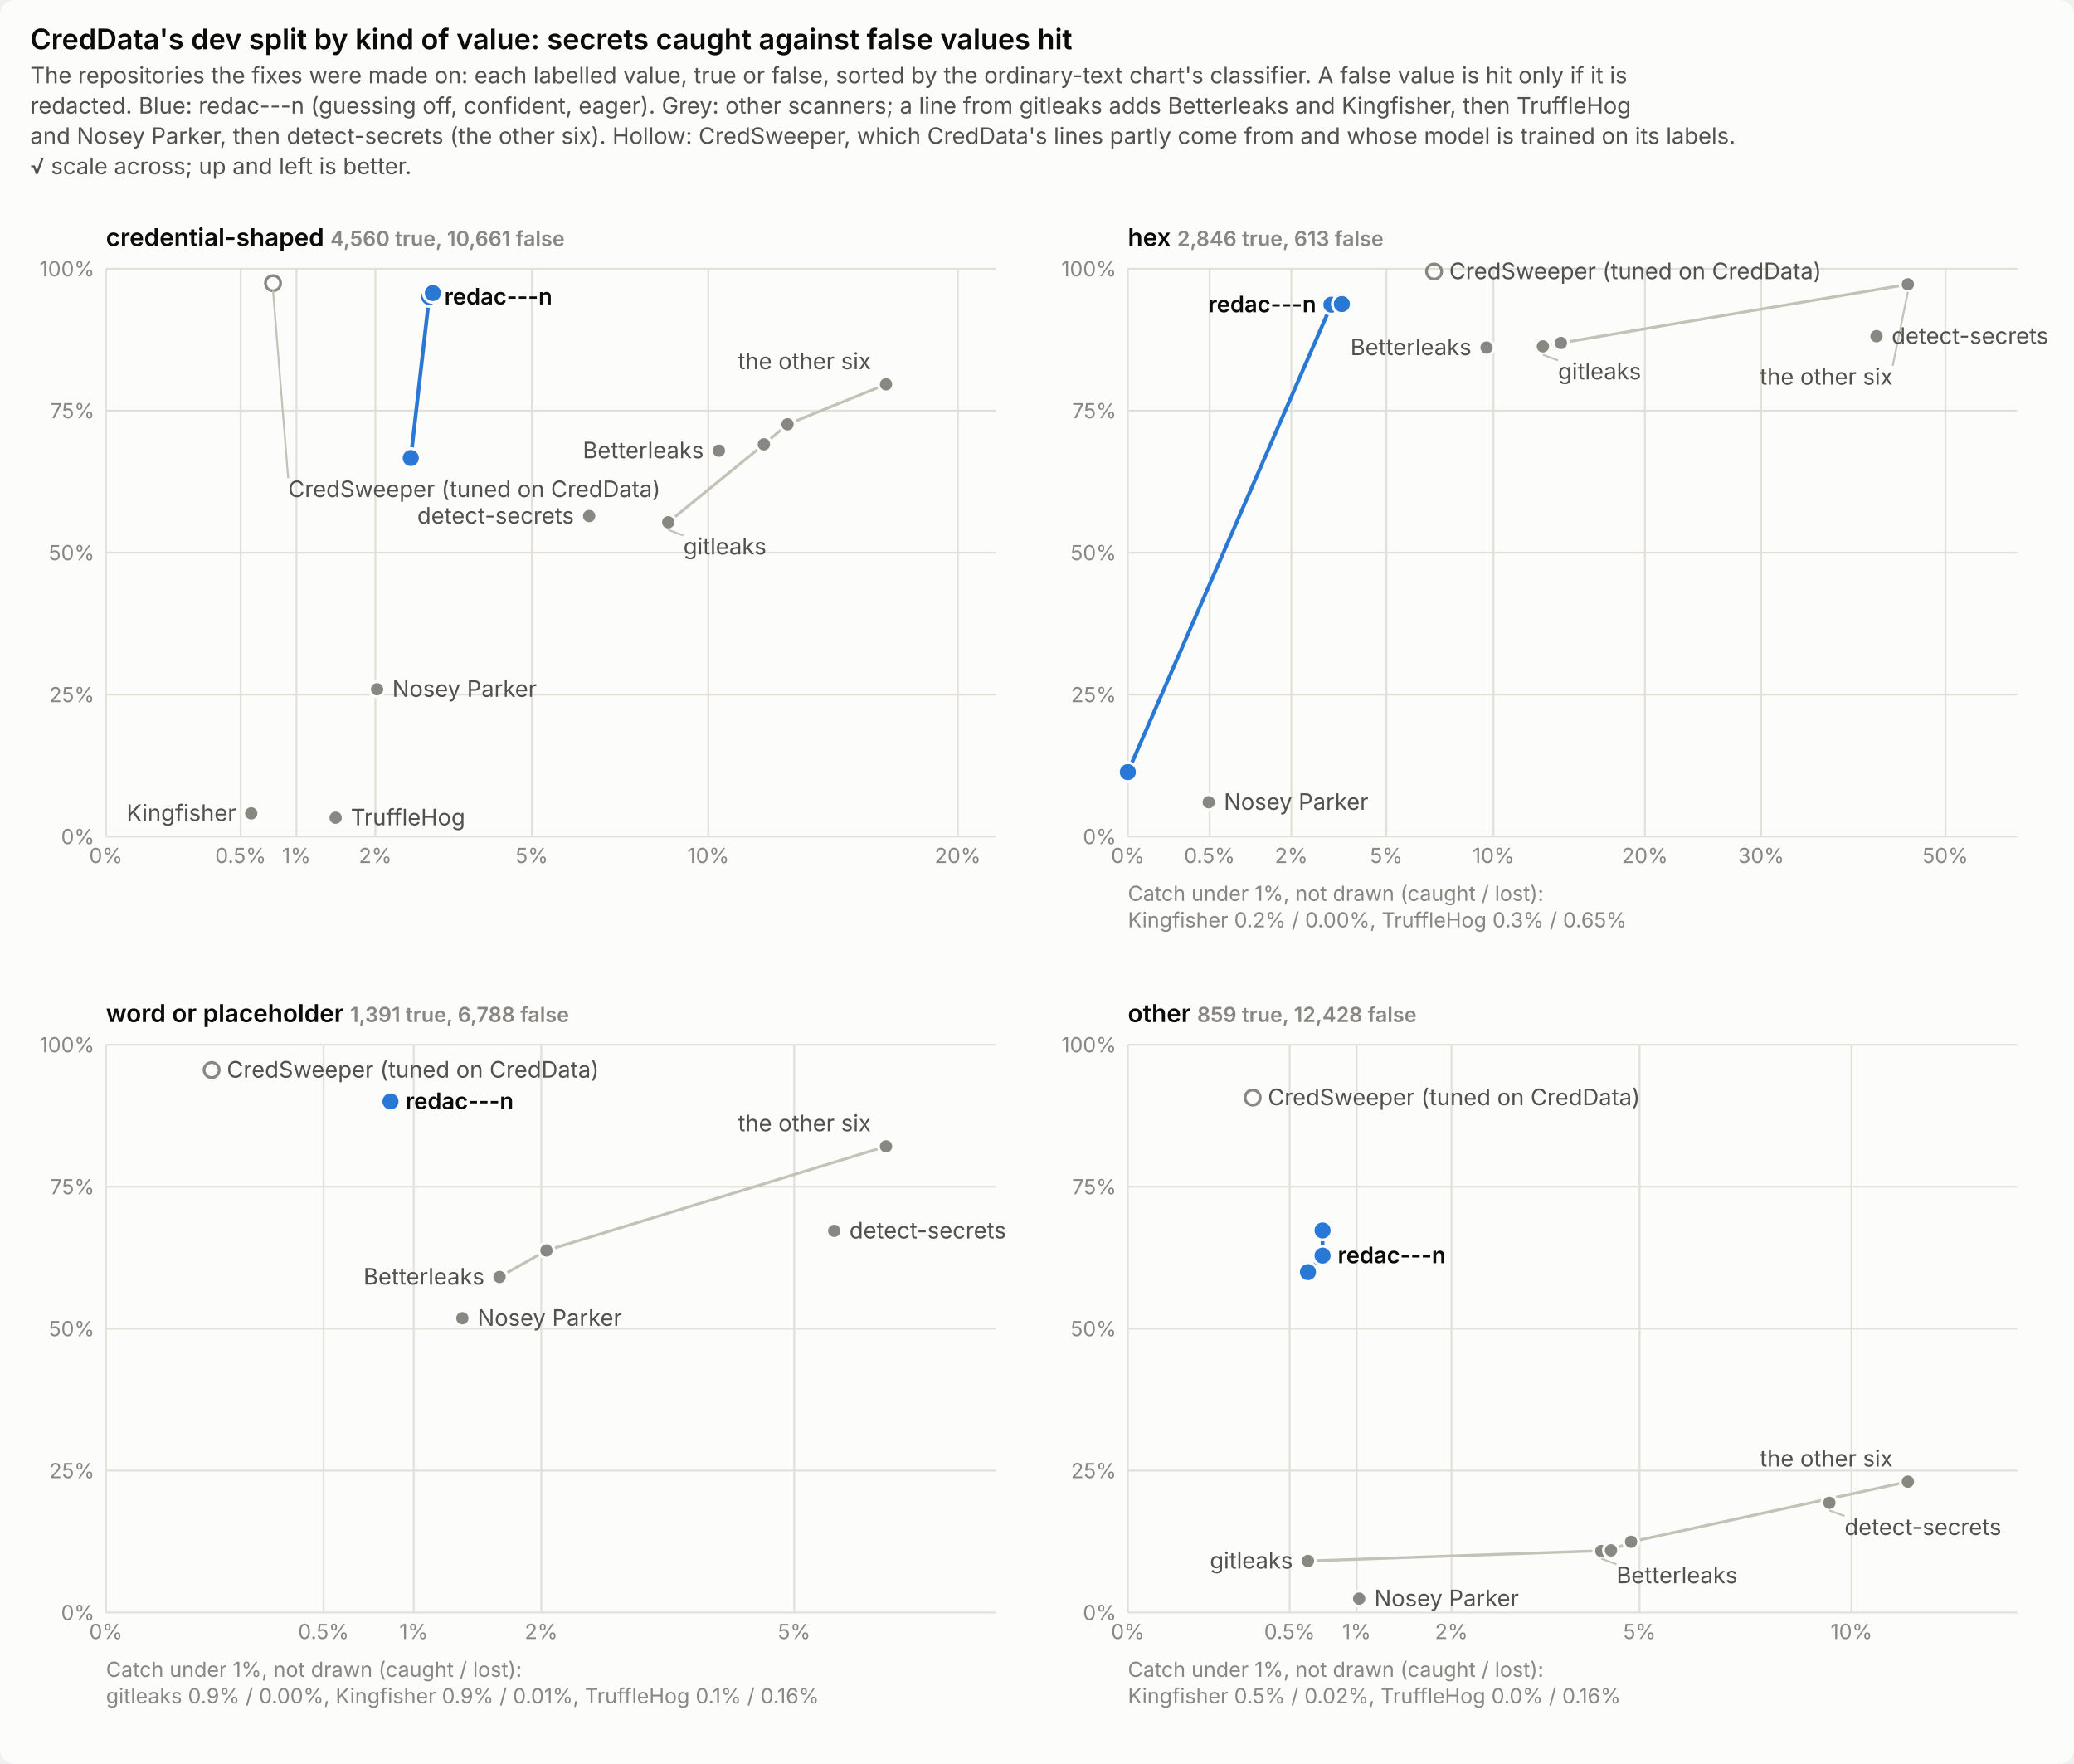
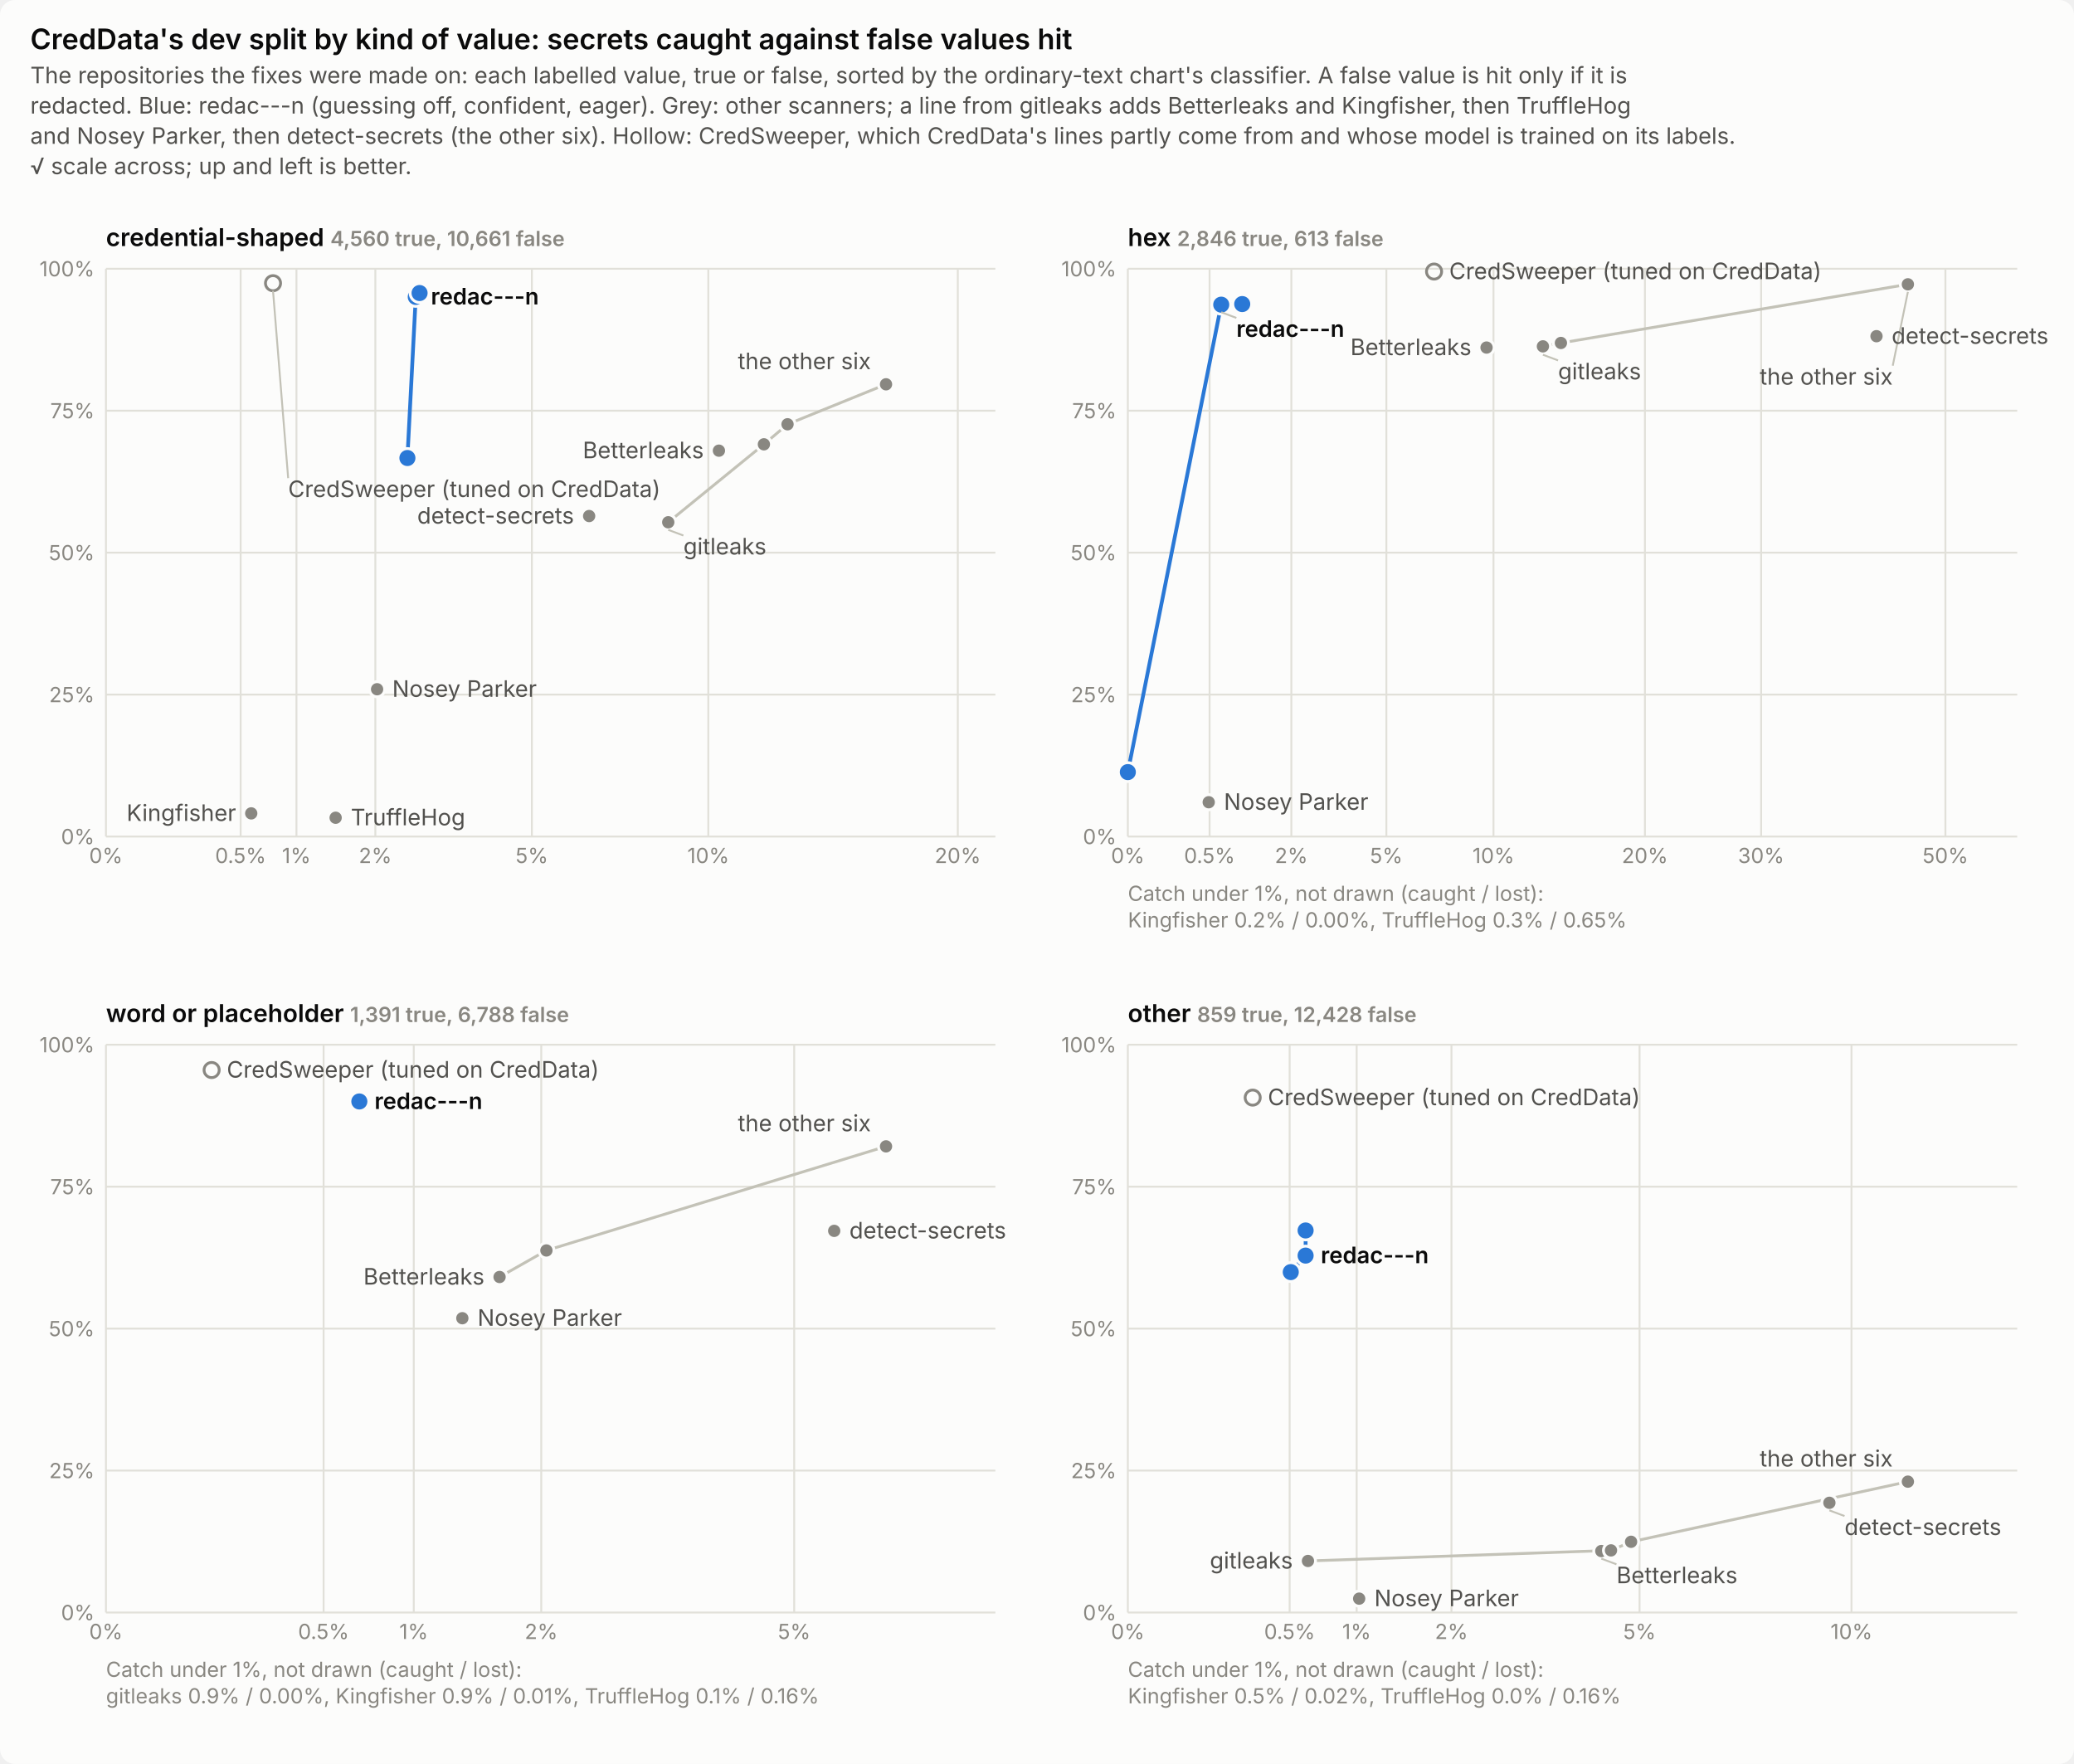
<svg xmlns="http://www.w3.org/2000/svg" viewBox="0 0 1096 932" width="1096" height="932" role="img" aria-labelledby="t">
  <style>
.bg { fill: #fcfcfb; } .accent { fill: #2a78d6; } .accent-line { stroke: #2a78d6; } .other { fill: #898781; }
.hollow { fill: none; stroke: #898781; } .chain { fill: none; stroke: #c3c2b7; stroke-width: 1.5; }
.k0 { fill: #2a78d6; } .k1 { fill: #eb6834; } .k2 { fill: #1baf7a; } .k3 { fill: #b9b8b2; } .gap { stroke: #fcfcfb; stroke-width: 2; }
.ring { stroke: #fcfcfb; } .grid { stroke: #e1e0d9; stroke-width: 1; } .axis, .lead { stroke: #c3c2b7; stroke-width: 1; }
text { font-family: system-ui, -apple-system, "Segoe UI", sans-serif; fill: #52514e; font-size: 12px; }
.title { fill: #0b0b0b; font-size: 15px; font-weight: 600; } .panel { fill: #0b0b0b; font-size: 13px; font-weight: 600; }
.tick { fill: #898781; font-size: 11px; font-variant-numeric: tabular-nums; }
.ours { fill: #0b0b0b; font-weight: 600; }
@media (prefers-color-scheme: dark) {
  .bg { fill: #1a1a19; } .accent { fill: #3987e5; } .accent-line { stroke: #3987e5; } .ring { stroke: #1a1a19; }
  .other { fill: #a3a29c; } .hollow { stroke: #a3a29c; } .chain { stroke: #4a4a47; }
  .k0 { fill: #3987e5; } .k1 { fill: #d95926; } .k2 { fill: #199e70; } .k3 { fill: #5e5d58; } .gap { stroke: #1a1a19; }
  .grid { stroke: #2c2c2a; } .axis, .lead { stroke: #383835; }
  text { fill: #c3c2b7; } .title, .panel, .ours { fill: #ffffff; }
}
</style>
  <rect width="1096" height="932" rx="8" class="bg" />
  <text x="16" y="26" class="title">CredData's dev split by kind of value: secrets caught against false values hit</text>
  <text x="16" y="44">The repositories the fixes were made on: each labelled value, true or false, sorted by the ordinary-text chart's classifier. A false value is hit only if it is</text>
  <text x="16" y="60">redacted. Blue: redac---n (guessing off, confident, eager). Grey: other scanners; a line from gitleaks adds Betterleaks and Kingfisher, then TruffleHog</text>
  <text x="16" y="76">and Nosey Parker, then detect-secrets (the other six). Hollow: CredSweeper, which CredData's lines partly come from and whose model is trained on its labels.</text>
  <text x="16" y="92">√ scale across; up and left is better.</text>
  <text x="56" y="130" class="panel">credential-shaped <tspan class="tick">4,560 true, 10,661 false</tspan>
  </text>
  <line class="grid" x1="56" x2="526" y1="442" y2="442" />
  <text class="tick" x="50" y="446" text-anchor="end">0%</text>
  <line class="grid" x1="56" x2="526" y1="367" y2="367" />
  <text class="tick" x="50" y="371" text-anchor="end">25%</text>
  <line class="grid" x1="56" x2="526" y1="292" y2="292" />
  <text class="tick" x="50" y="296" text-anchor="end">50%</text>
  <line class="grid" x1="56" x2="526" y1="217" y2="217" />
  <text class="tick" x="50" y="221" text-anchor="end">75%</text>
  <line class="grid" x1="56" x2="526" y1="142" y2="142" />
  <text class="tick" x="50" y="146" text-anchor="end">100%</text>
  <line class="grid" x1="506.149" x2="506.149" y1="142" y2="442" />
  <text class="tick" x="506.149" y="456" text-anchor="middle">20%</text>
  <line class="grid" x1="374.303" x2="374.303" y1="142" y2="442" />
  <text class="tick" x="374.303" y="456" text-anchor="middle">10%</text>
  <line class="grid" x1="281.075" x2="281.075" y1="142" y2="442" />
  <text class="tick" x="281.075" y="456" text-anchor="middle">5%</text>
  <line class="grid" x1="198.35" x2="198.35" y1="142" y2="442" />
  <text class="tick" x="198.35" y="456" text-anchor="middle">2%</text>
  <line class="grid" x1="156.656" x2="156.656" y1="142" y2="442" />
  <text class="tick" x="156.656" y="456" text-anchor="middle">1%</text>
  <line class="grid" x1="127.175" x2="127.175" y1="142" y2="442" />
  <text class="tick" x="127.175" y="456" text-anchor="middle">0.5%</text>
  <line class="grid" x1="56" x2="56" y1="142" y2="442" />
  <text class="tick" x="56" y="456" text-anchor="middle">0%</text>
  <polyline fill="none" class="chain" stroke-width="2" points="353.133,275.947 403.685,234.763 416.171,224.171 468.217,203.053" />
-   <polyline fill="none" class="accent-line" stroke-width="2" points="217.073,242 226.809,156.868 228.746,154.829" />
+   <polyline fill="none" class="accent-line" stroke-width="2" points="215.294,242 219.707,156.868 221.726,154.829" />
  <circle cx="353.133" cy="275.947" r="4" class="other ring" stroke-width="1.5" />
  <circle cx="379.912" cy="238.118" r="4" class="other ring" stroke-width="1.5" />
  <circle cx="132.761" cy="429.763" r="4" class="other ring" stroke-width="1.5" />
  <circle cx="177.369" cy="432.066" r="4" class="other ring" stroke-width="1.5" />
  <circle cx="199.275" cy="364.171" r="4" class="other ring" stroke-width="1.5" />
  <circle cx="311.332" cy="272.658" r="4" class="other ring" stroke-width="1.5" />
  <circle cx="144.277" cy="149.632" r="4" class="hollow" stroke-width="1.5" />
  <circle cx="403.685" cy="234.763" r="4" class="other ring" stroke-width="1.5" />
  <circle cx="416.171" cy="224.171" r="4" class="other ring" stroke-width="1.5" />
  <circle cx="468.217" cy="203.053" r="4" class="other ring" stroke-width="1.5" />
-   <circle cx="217.073" cy="242" r="5" class="accent ring" stroke-width="1.5" />
-   <circle cx="226.809" cy="156.868" r="5" class="accent ring" stroke-width="1.5" />
-   <circle cx="228.746" cy="154.829" r="5" class="accent ring" stroke-width="1.5" />
-   <text x="234.809" y="160.868" text-anchor="start" class="ours" font-size="11">redac---n</text>
+   <circle cx="215.294" cy="242" r="5" class="accent ring" stroke-width="1.5" />
+   <circle cx="219.707" cy="156.868" r="5" class="accent ring" stroke-width="1.5" />
+   <circle cx="221.726" cy="154.829" r="5" class="accent ring" stroke-width="1.5" />
+   <text x="227.707" y="160.868" text-anchor="start" class="ours" font-size="11">redac---n</text>
  <line class="lead" x1="144.277" y1="153.632" x2="152.277" y2="252.632" />
  <text x="152.277" y="262.632" text-anchor="start" font-size="11">CredSweeper (tuned on CredData)</text>
  <text x="460.217" y="195.053" text-anchor="end" font-size="11">the other six</text>
  <text x="371.912" y="242.118" text-anchor="end" font-size="11">Betterleaks</text>
  <text x="303.332" y="276.658" text-anchor="end" font-size="11">detect-secrets</text>
  <line class="lead" x1="353.133" y1="279.947" x2="361.133" y2="282.947" />
  <text x="361.133" y="292.947" text-anchor="start" font-size="11">gitleaks</text>
  <text x="207.275" y="368.171" text-anchor="start" font-size="11">Nosey Parker</text>
  <text x="124.761" y="433.763" text-anchor="end" font-size="11">Kingfisher</text>
  <text x="185.369" y="436.066" text-anchor="start" font-size="11">TruffleHog</text>
  <text x="596" y="130" class="panel">hex <tspan class="tick">2,846 true, 613 false</tspan>
  </text>
  <line class="grid" x1="596" x2="1066" y1="442" y2="442" />
  <text class="tick" x="590" y="446" text-anchor="end">0%</text>
  <line class="grid" x1="596" x2="1066" y1="367" y2="367" />
  <text class="tick" x="590" y="371" text-anchor="end">25%</text>
  <line class="grid" x1="596" x2="1066" y1="292" y2="292" />
  <text class="tick" x="590" y="296" text-anchor="end">50%</text>
  <line class="grid" x1="596" x2="1066" y1="217" y2="217" />
  <text class="tick" x="590" y="221" text-anchor="end">75%</text>
  <line class="grid" x1="596" x2="1066" y1="142" y2="142" />
  <text class="tick" x="590" y="146" text-anchor="end">100%</text>
  <line class="grid" x1="1028.055" x2="1028.055" y1="142" y2="442" />
  <text class="tick" x="1028.055" y="456" text-anchor="middle">50%</text>
  <line class="grid" x1="930.669" x2="930.669" y1="142" y2="442" />
  <text class="tick" x="930.669" y="456" text-anchor="middle">30%</text>
  <line class="grid" x1="869.256" x2="869.256" y1="142" y2="442" />
  <text class="tick" x="869.256" y="456" text-anchor="middle">20%</text>
  <line class="grid" x1="789.221" x2="789.221" y1="142" y2="442" />
  <text class="tick" x="789.221" y="456" text-anchor="middle">10%</text>
  <line class="grid" x1="732.628" x2="732.628" y1="142" y2="442" />
  <text class="tick" x="732.628" y="456" text-anchor="middle">5%</text>
  <line class="grid" x1="682.411" x2="682.411" y1="142" y2="442" />
  <text class="tick" x="682.411" y="456" text-anchor="middle">2%</text>
  <line class="grid" x1="639.206" x2="639.206" y1="142" y2="442" />
  <text class="tick" x="639.206" y="456" text-anchor="middle">0.5%</text>
  <line class="grid" x1="596" x2="596" y1="142" y2="442" />
  <text class="tick" x="596" y="456" text-anchor="middle">0%</text>
  <polyline fill="none" class="chain" stroke-width="2" points="815.35,183.427 815.35,183.005 824.862,181.213 1008.217,150.222" />
-   <polyline fill="none" class="accent-line" stroke-width="2" points="596,407.952 703.572,160.974 709.092,160.658" />
+   <polyline fill="none" class="accent-line" stroke-width="2" points="596,407.952 645.358,160.974 656.45,160.658" />
  <circle cx="815.35" cy="183.427" r="4" class="other ring" stroke-width="1.5" />
  <circle cx="785.561" cy="183.637" r="4" class="other ring" stroke-width="1.5" />
  <circle cx="638.745" cy="423.869" r="4" class="other ring" stroke-width="1.5" />
  <circle cx="991.631" cy="177.629" r="4" class="other ring" stroke-width="1.5" />
  <circle cx="757.83" cy="143.476" r="4" class="hollow" stroke-width="1.5" />
  <circle cx="815.35" cy="183.005" r="4" class="other ring" stroke-width="1.5" />
  <circle cx="824.862" cy="181.213" r="4" class="other ring" stroke-width="1.5" />
  <circle cx="1008.217" cy="150.222" r="4" class="other ring" stroke-width="1.5" />
  <circle cx="596" cy="407.952" r="5" class="accent ring" stroke-width="1.5" />
-   <circle cx="703.572" cy="160.974" r="5" class="accent ring" stroke-width="1.5" />
-   <circle cx="709.092" cy="160.658" r="5" class="accent ring" stroke-width="1.5" />
-   <text x="695.572" y="164.974" text-anchor="end" class="ours" font-size="11">redac---n</text>
+   <circle cx="645.358" cy="160.974" r="5" class="accent ring" stroke-width="1.5" />
+   <circle cx="656.45" cy="160.658" r="5" class="accent ring" stroke-width="1.5" />
+   <line class="lead" x1="645.358" y1="164.974" x2="653.358" y2="167.974" />
+   <text x="653.358" y="177.974" text-anchor="start" class="ours" font-size="11">redac---n</text>
  <text x="765.83" y="147.476" text-anchor="start" font-size="11">CredSweeper (tuned on CredData)</text>
  <line class="lead" x1="1008.217" y1="154.222" x2="1000.217" y2="193.222" />
  <text x="1000.217" y="203.222" text-anchor="end" font-size="11">the other six</text>
  <text x="999.631" y="181.629" text-anchor="start" font-size="11">detect-secrets</text>
  <line class="lead" x1="815.35" y1="187.427" x2="823.35" y2="190.427" />
  <text x="823.35" y="200.427" text-anchor="start" font-size="11">gitleaks</text>
  <text x="777.561" y="187.637" text-anchor="end" font-size="11">Betterleaks</text>
  <text x="646.745" y="427.869" text-anchor="start" font-size="11">Nosey Parker</text>
  <text x="596" y="476" class="tick">Catch under 1%, not drawn (caught / lost):</text>
  <text x="596" y="490" class="tick">Kingfisher 0.2% / 0.00%, TruffleHog 0.3% / 0.65%</text>
  <text x="56" y="540" class="panel">word or placeholder <tspan class="tick">1,391 true, 6,788 false</tspan>
  </text>
  <line class="grid" x1="56" x2="526" y1="852" y2="852" />
  <text class="tick" x="50" y="856" text-anchor="end">0%</text>
  <line class="grid" x1="56" x2="526" y1="777" y2="777" />
  <text class="tick" x="50" y="781" text-anchor="end">25%</text>
  <line class="grid" x1="56" x2="526" y1="702" y2="702" />
  <text class="tick" x="50" y="706" text-anchor="end">50%</text>
  <line class="grid" x1="56" x2="526" y1="627" y2="627" />
  <text class="tick" x="50" y="631" text-anchor="end">75%</text>
  <line class="grid" x1="56" x2="526" y1="552" y2="552" />
  <text class="tick" x="50" y="556" text-anchor="end">100%</text>
  <line class="grid" x1="419.696" x2="419.696" y1="552" y2="852" />
  <text class="tick" x="419.696" y="866" text-anchor="middle">5%</text>
  <line class="grid" x1="286.022" x2="286.022" y1="552" y2="852" />
  <text class="tick" x="286.022" y="866" text-anchor="middle">2%</text>
  <line class="grid" x1="218.65" x2="218.65" y1="552" y2="852" />
  <text class="tick" x="218.65" y="866" text-anchor="middle">1%</text>
  <line class="grid" x1="171.011" x2="171.011" y1="552" y2="852" />
  <text class="tick" x="171.011" y="866" text-anchor="middle">0.5%</text>
  <line class="grid" x1="56" x2="56" y1="552" y2="852" />
  <text class="tick" x="56" y="866" text-anchor="middle">0%</text>
  <polyline fill="none" class="chain" stroke-width="2" points="263.991,674.717 288.75,660.699 468.217,605.702" />
-   <polyline fill="none" class="accent-line" stroke-width="2" points="206.348,582.41 206.348,581.978 206.348,581.978" />
+   <polyline fill="none" class="accent-line" stroke-width="2" points="189.894,582.41 189.894,581.978 189.894,581.978" />
  <circle cx="263.991" cy="674.717" r="4" class="other ring" stroke-width="1.5" />
  <circle cx="244.323" cy="696.5" r="4" class="other ring" stroke-width="1.5" />
  <circle cx="440.835" cy="650.347" r="4" class="other ring" stroke-width="1.5" />
  <circle cx="111.838" cy="565.372" r="4" class="hollow" stroke-width="1.5" />
  <circle cx="263.991" cy="674.717" r="4" class="other ring" stroke-width="1.5" />
  <circle cx="288.75" cy="660.699" r="4" class="other ring" stroke-width="1.5" />
  <circle cx="468.217" cy="605.702" r="4" class="other ring" stroke-width="1.5" />
-   <circle cx="206.348" cy="582.41" r="5" class="accent ring" stroke-width="1.5" />
-   <circle cx="206.348" cy="581.978" r="5" class="accent ring" stroke-width="1.5" />
-   <circle cx="206.348" cy="581.978" r="5" class="accent ring" stroke-width="1.5" />
-   <text x="214.348" y="585.978" text-anchor="start" class="ours" font-size="11">redac---n</text>
+   <circle cx="189.894" cy="582.41" r="5" class="accent ring" stroke-width="1.5" />
+   <circle cx="189.894" cy="581.978" r="5" class="accent ring" stroke-width="1.5" />
+   <circle cx="189.894" cy="581.978" r="5" class="accent ring" stroke-width="1.5" />
+   <text x="197.894" y="585.978" text-anchor="start" class="ours" font-size="11">redac---n</text>
  <text x="119.838" y="569.372" text-anchor="start" font-size="11">CredSweeper (tuned on CredData)</text>
  <text x="460.217" y="597.702" text-anchor="end" font-size="11">the other six</text>
  <text x="448.835" y="654.347" text-anchor="start" font-size="11">detect-secrets</text>
  <text x="255.991" y="678.717" text-anchor="end" font-size="11">Betterleaks</text>
  <text x="252.323" y="700.5" text-anchor="start" font-size="11">Nosey Parker</text>
  <text x="56" y="886" class="tick">Catch under 1%, not drawn (caught / lost):</text>
  <text x="56" y="900" class="tick">gitleaks 0.9% / 0.00%, Kingfisher 0.9% / 0.01%, TruffleHog 0.1% / 0.16%</text>
  <text x="596" y="540" class="panel">other <tspan class="tick">859 true, 12,428 false</tspan>
  </text>
  <line class="grid" x1="596" x2="1066" y1="852" y2="852" />
  <text class="tick" x="590" y="856" text-anchor="end">0%</text>
  <line class="grid" x1="596" x2="1066" y1="777" y2="777" />
  <text class="tick" x="590" y="781" text-anchor="end">25%</text>
  <line class="grid" x1="596" x2="1066" y1="702" y2="702" />
  <text class="tick" x="590" y="706" text-anchor="end">50%</text>
  <line class="grid" x1="596" x2="1066" y1="627" y2="627" />
  <text class="tick" x="590" y="631" text-anchor="end">75%</text>
  <line class="grid" x1="596" x2="1066" y1="552" y2="552" />
  <text class="tick" x="590" y="556" text-anchor="end">100%</text>
  <line class="grid" x1="978.422" x2="978.422" y1="552" y2="852" />
  <text class="tick" x="978.422" y="866" text-anchor="middle">10%</text>
  <line class="grid" x1="866.413" x2="866.413" y1="552" y2="852" />
  <text class="tick" x="866.413" y="866" text-anchor="middle">5%</text>
  <line class="grid" x1="767.024" x2="767.024" y1="552" y2="852" />
  <text class="tick" x="767.024" y="866" text-anchor="middle">2%</text>
  <line class="grid" x1="716.933" x2="716.933" y1="552" y2="852" />
  <text class="tick" x="716.933" y="866" text-anchor="middle">1%</text>
  <line class="grid" x1="681.512" x2="681.512" y1="552" y2="852" />
  <text class="tick" x="681.512" y="866" text-anchor="middle">0.5%</text>
  <line class="grid" x1="596" x2="596" y1="552" y2="852" />
  <text class="tick" x="596" y="866" text-anchor="middle">0%</text>
  <polyline fill="none" class="chain" stroke-width="2" points="691.189,824.759 851.327,819.171 861.938,814.631 1008.217,782.85" />
-   <polyline fill="none" class="accent-line" stroke-width="2" points="691.189,672.14 698.911,663.409 698.911,650.137" />
+   <polyline fill="none" class="accent-line" stroke-width="2" points="682.102,672.14 689.945,663.409 689.945,650.137" />
  <circle cx="691.189" cy="824.759" r="4" class="other ring" stroke-width="1.5" />
  <circle cx="846.206" cy="819.52" r="4" class="other ring" stroke-width="1.5" />
  <circle cx="718.249" cy="844.666" r="4" class="other ring" stroke-width="1.5" />
  <circle cx="966.735" cy="794.026" r="4" class="other ring" stroke-width="1.5" />
  <circle cx="661.985" cy="579.939" r="4" class="hollow" stroke-width="1.5" />
  <circle cx="851.327" cy="819.171" r="4" class="other ring" stroke-width="1.5" />
  <circle cx="861.938" cy="814.631" r="4" class="other ring" stroke-width="1.5" />
  <circle cx="1008.217" cy="782.85" r="4" class="other ring" stroke-width="1.5" />
-   <circle cx="691.189" cy="672.14" r="5" class="accent ring" stroke-width="1.5" />
-   <circle cx="698.911" cy="663.409" r="5" class="accent ring" stroke-width="1.5" />
-   <circle cx="698.911" cy="650.137" r="5" class="accent ring" stroke-width="1.5" />
-   <text x="706.911" y="667.409" text-anchor="start" class="ours" font-size="11">redac---n</text>
+   <circle cx="682.102" cy="672.14" r="5" class="accent ring" stroke-width="1.5" />
+   <circle cx="689.945" cy="663.409" r="5" class="accent ring" stroke-width="1.5" />
+   <circle cx="689.945" cy="650.137" r="5" class="accent ring" stroke-width="1.5" />
+   <text x="697.945" y="667.409" text-anchor="start" class="ours" font-size="11">redac---n</text>
  <text x="669.985" y="583.939" text-anchor="start" font-size="11">CredSweeper (tuned on CredData)</text>
  <text x="1000.217" y="774.85" text-anchor="end" font-size="11">the other six</text>
  <line class="lead" x1="966.735" y1="798.026" x2="974.735" y2="801.026" />
  <text x="974.735" y="811.026" text-anchor="start" font-size="11">detect-secrets</text>
  <line class="lead" x1="846.206" y1="823.52" x2="854.206" y2="826.52" />
  <text x="854.206" y="836.52" text-anchor="start" font-size="11">Betterleaks</text>
  <text x="683.189" y="828.759" text-anchor="end" font-size="11">gitleaks</text>
  <text x="726.249" y="848.666" text-anchor="start" font-size="11">Nosey Parker</text>
  <text x="596" y="886" class="tick">Catch under 1%, not drawn (caught / lost):</text>
  <text x="596" y="900" class="tick">Kingfisher 0.5% / 0.02%, TruffleHog 0.0% / 0.16%</text>
</svg>
